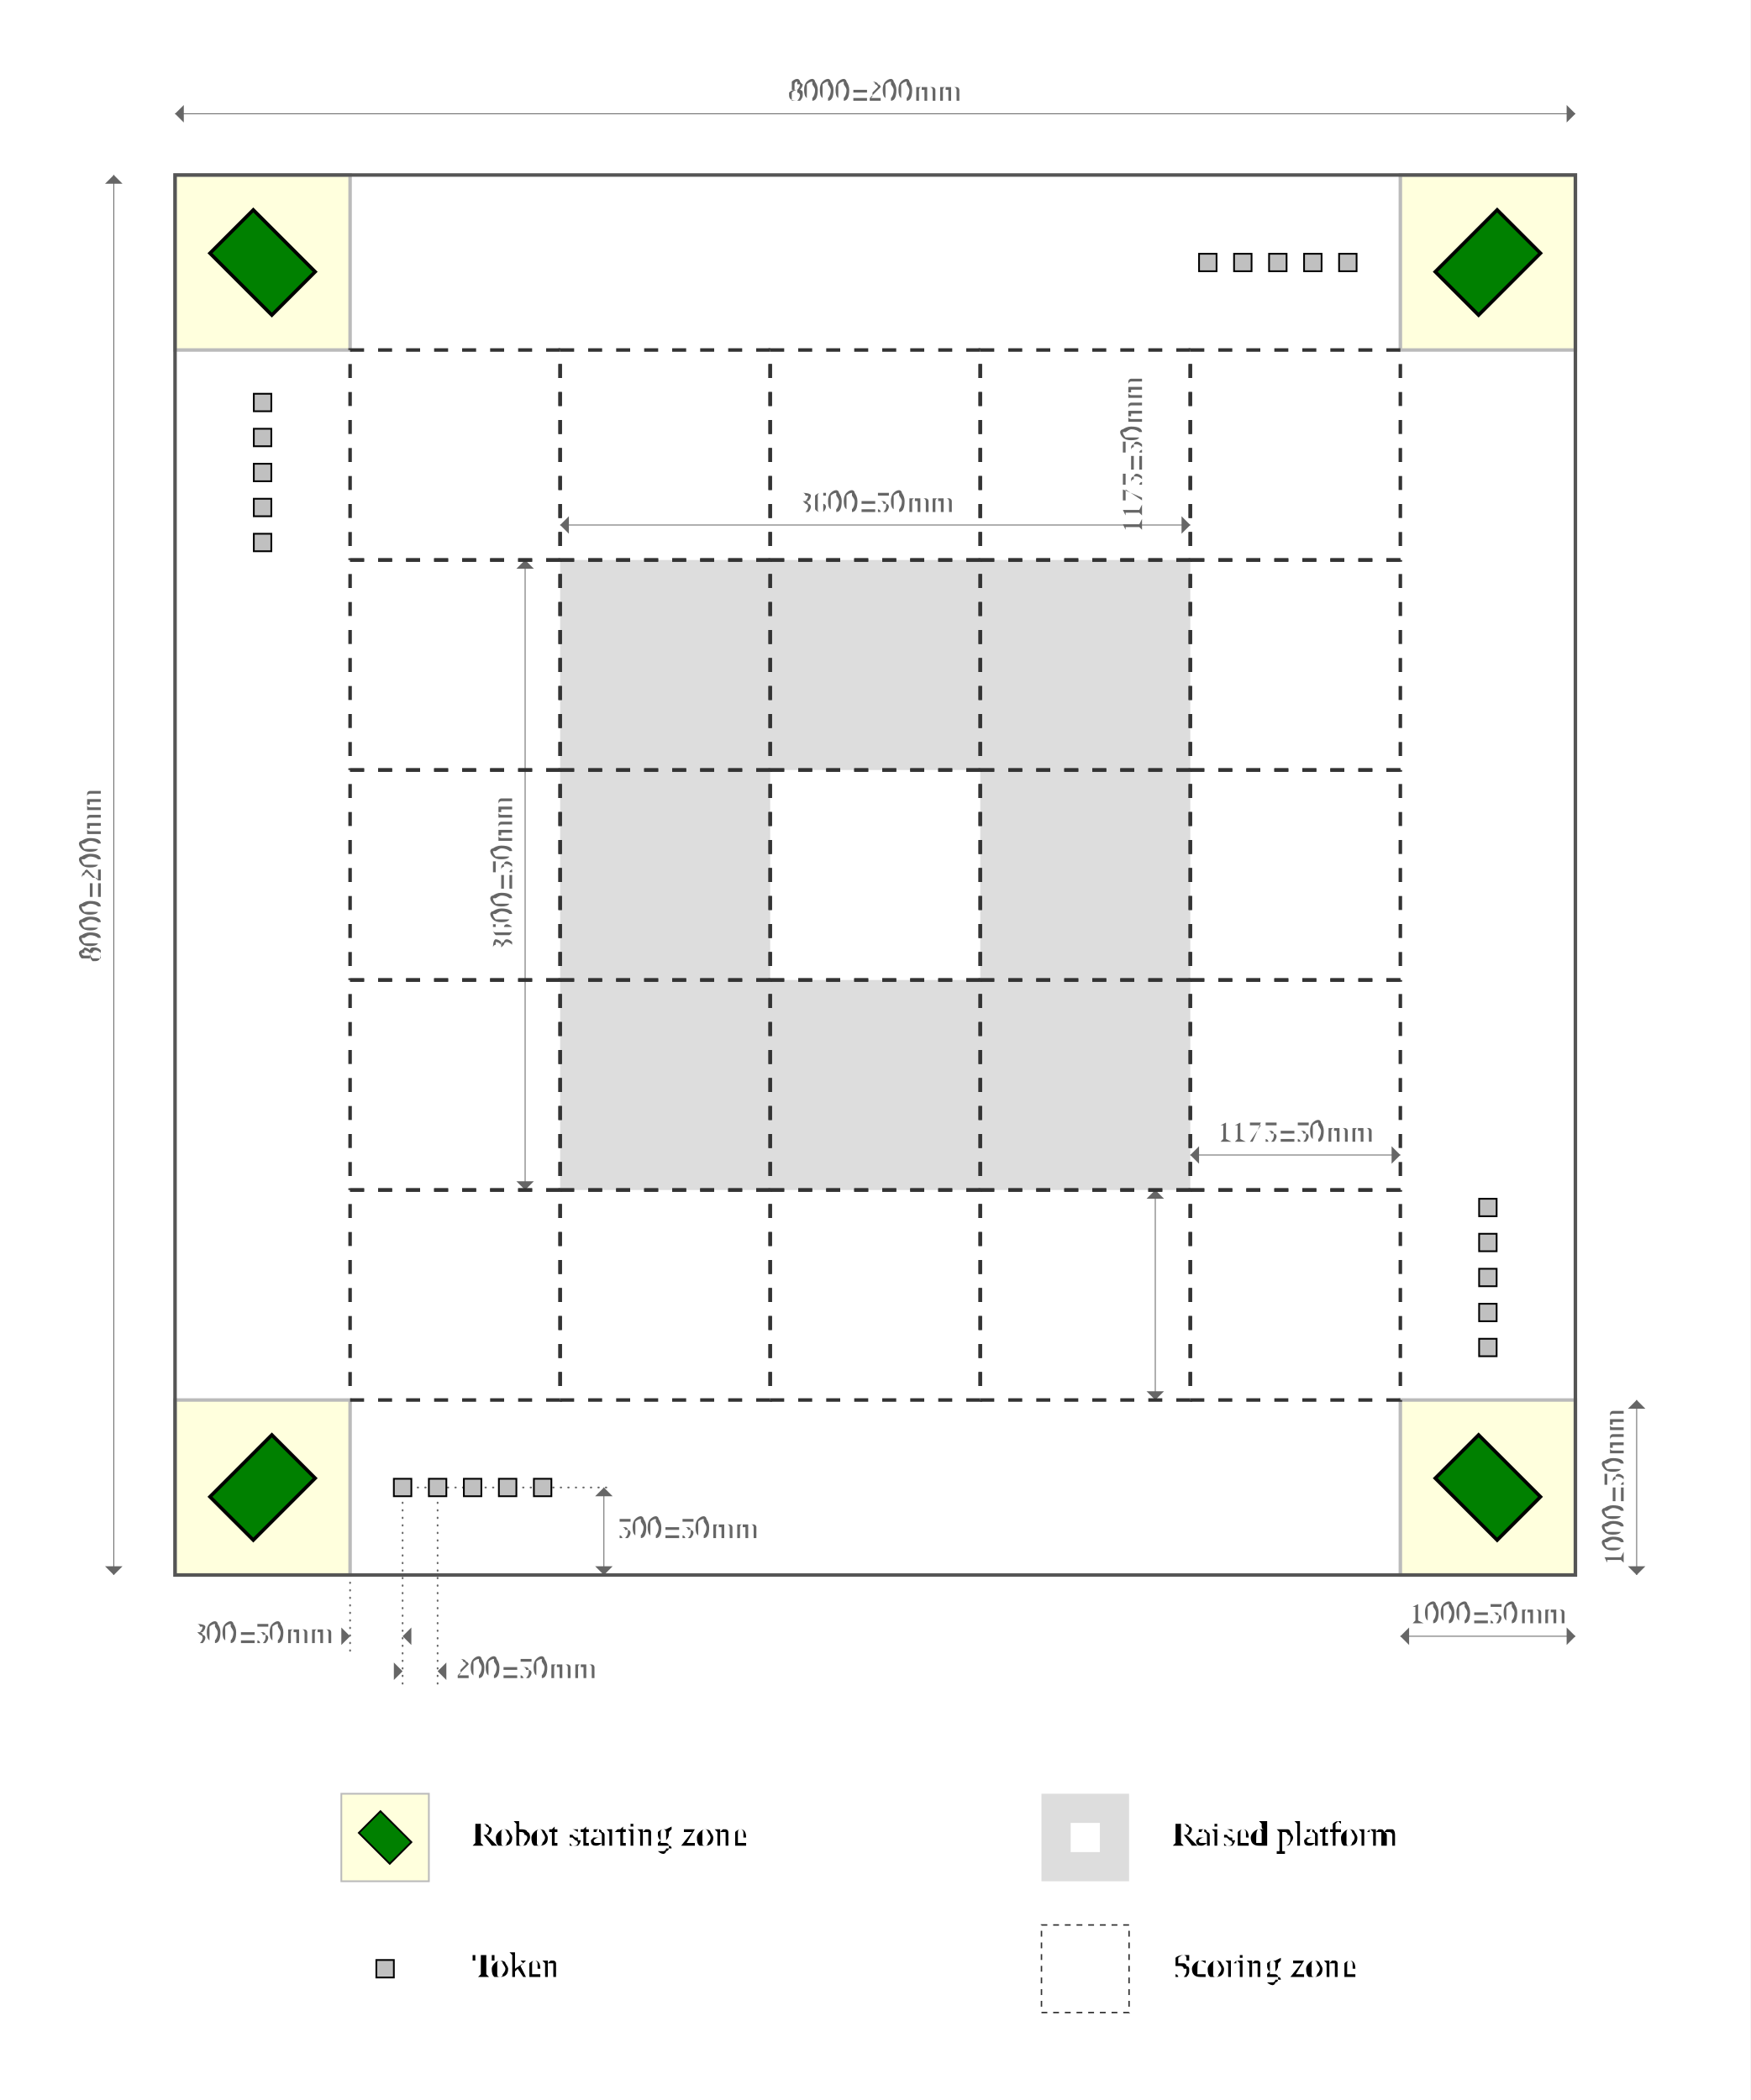
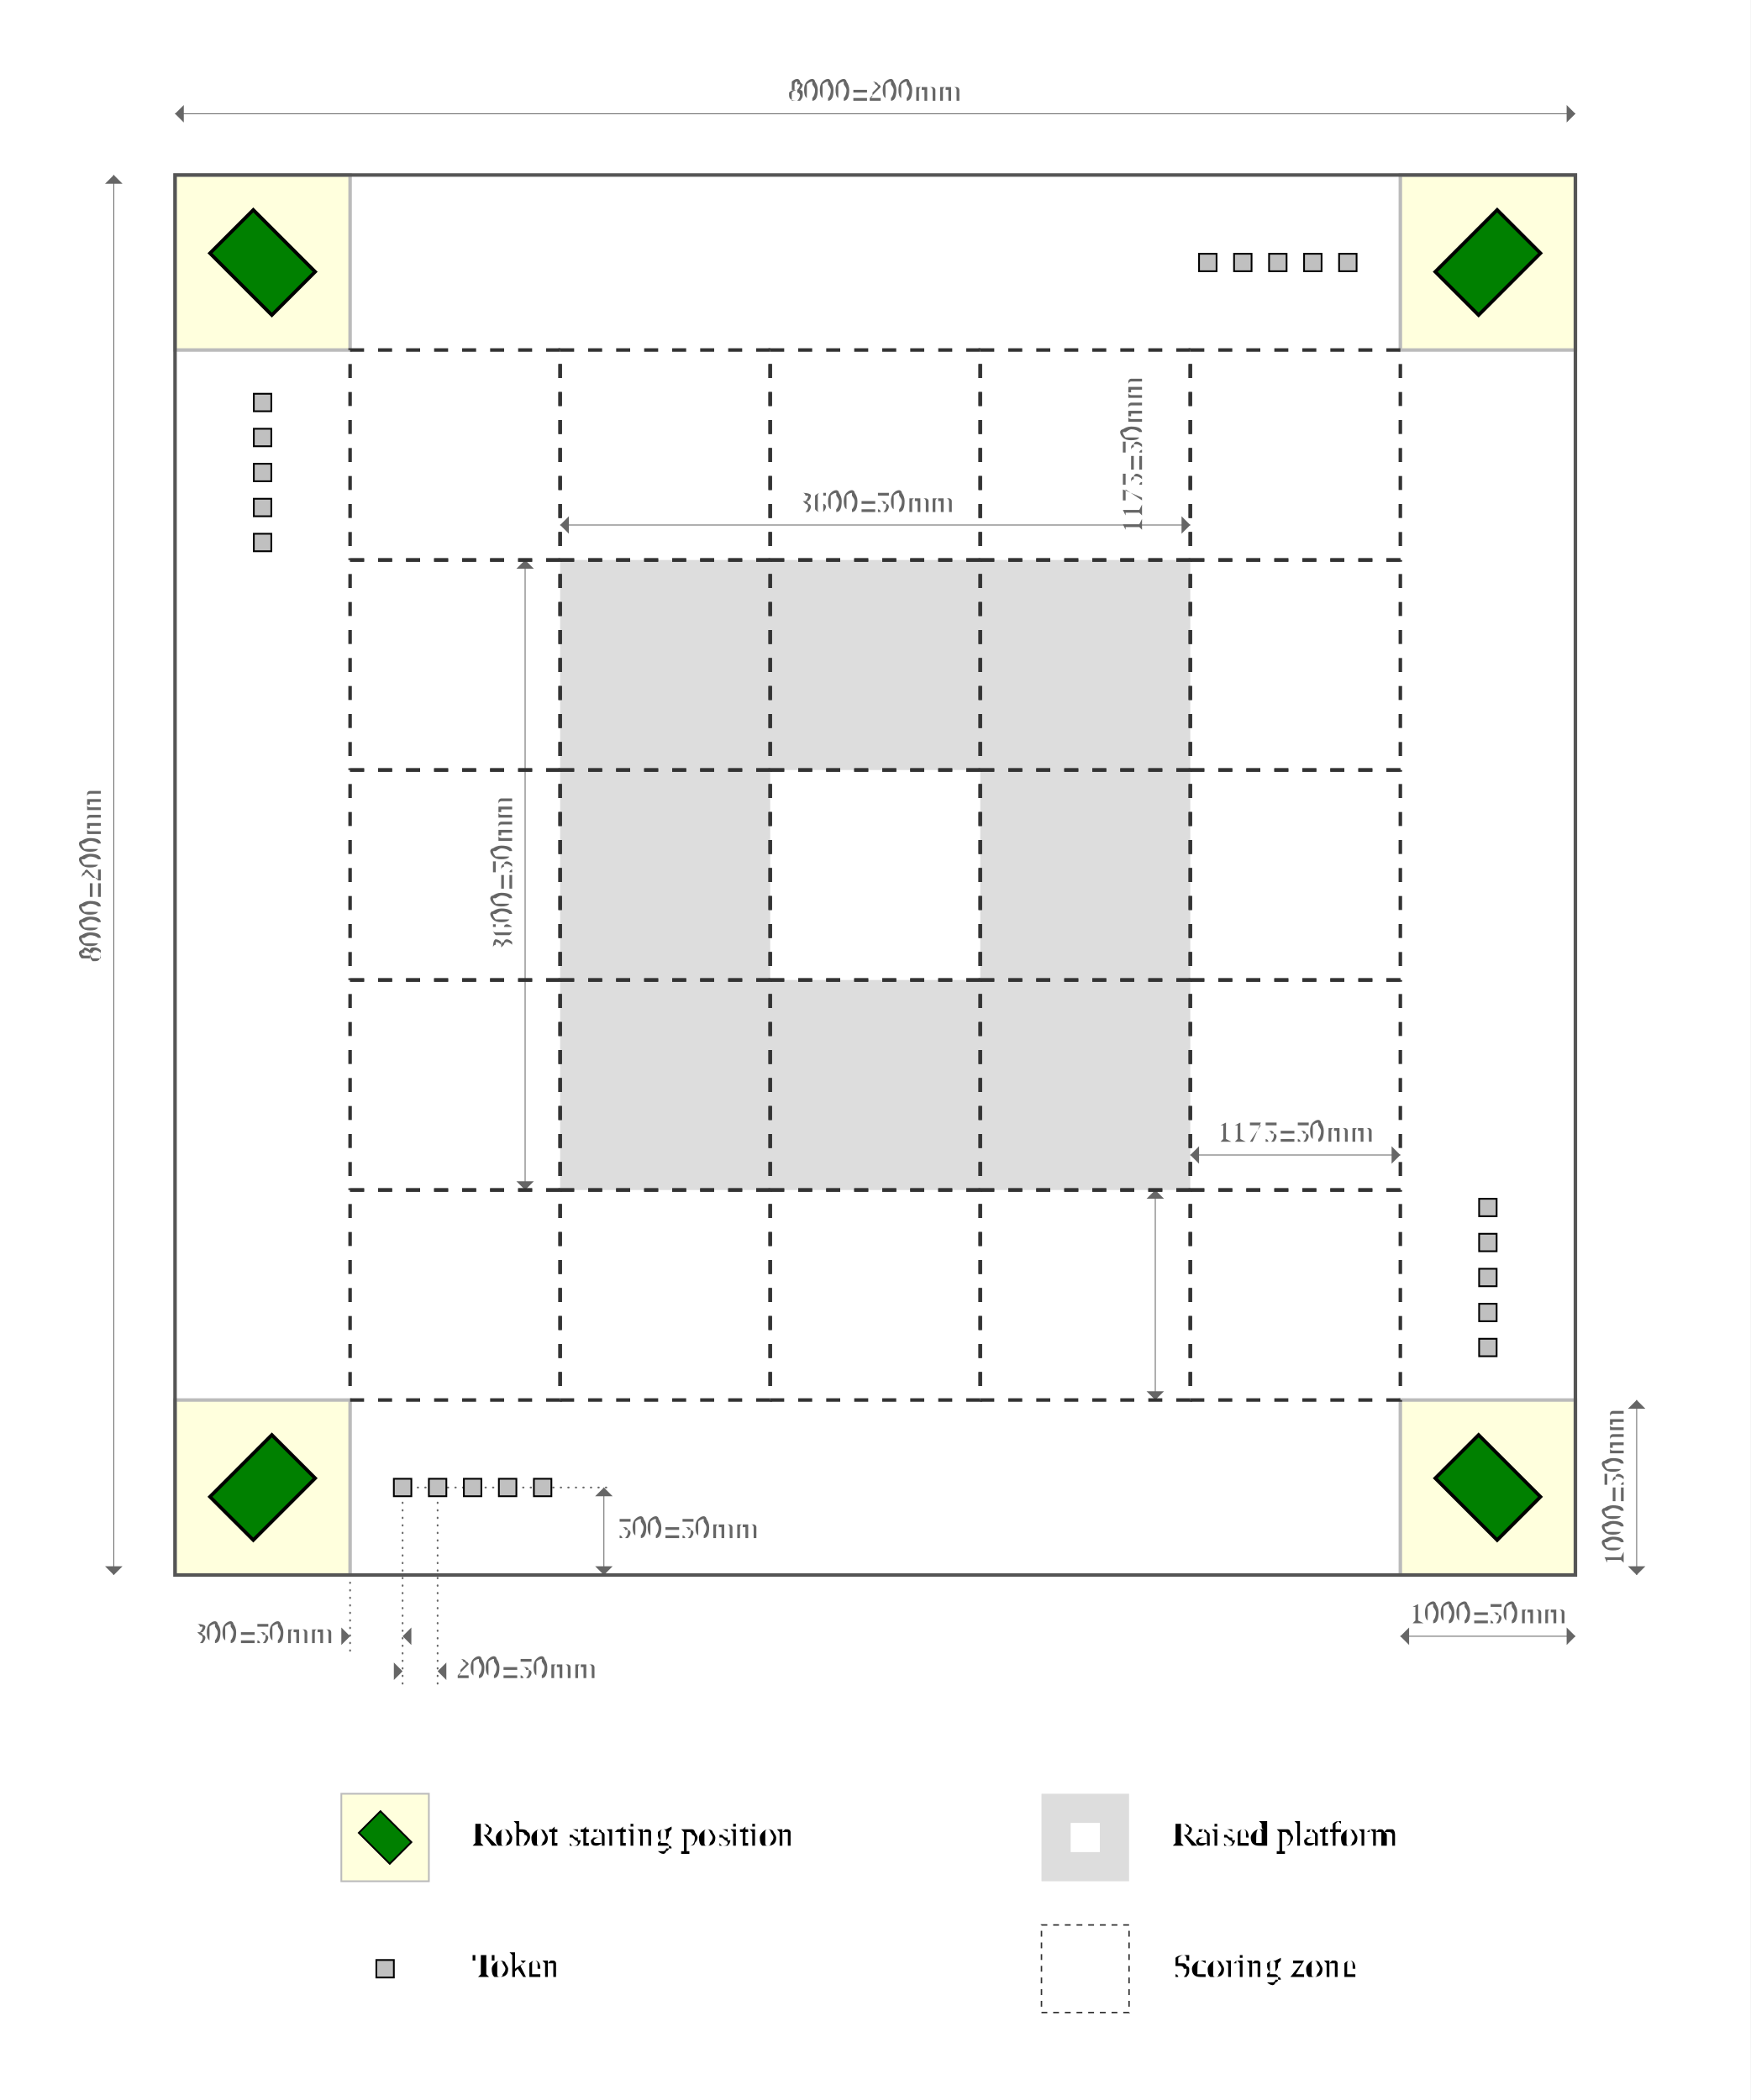
<svg xmlns="http://www.w3.org/2000/svg" xmlns:xlink="http://www.w3.org/1999/xlink" version="1.1" baseProfile="full" width="1000" height="1200">
  <style type="text/css">
    
      .arena-wall {
        fill: none;
        stroke: #555;
        stroke-width: .02;
      }

      #token {
        stroke: black;
        stroke-width: 0.01;
        fill: silver;
      }

      #robot {
        fill: green;
        stroke: black;
        stroke-width: 0.02;
      }

      #volcano {
        fill: #ddd;
      }

      .zone {
        stroke: #333;
        stroke-width: 0.02;
        /*stroke-dasharray: 0.141, 0.141;*/
        stroke-dasharray: 0.08 0.08;
        /*stroke-dashoffset: -50%;*/
        fill: none;
      }

      #start-zone {
        stroke: #bbb;
        stroke-width: 0.02;
        fill: #ffd;
      }

      .dimension line {
        stroke: #666;
        stroke-width: 0.005;
        marker-start: url(#dimension-arrow-head-start);
        marker-end: url(#dimension-arrow-head-end);
      }

      .dimension text {
        fill: #666;
        font-size: 0.175px;
      }
      .dimension text.above {
        text-anchor: middle;
      }
      .dimension text.left-rotated {
        text-anchor: middle;
        transform: rotate(-90deg);
      }
      .dimension text.left {
        text-anchor: end;
        dominant-baseline: middle;
      }
      .dimension text.right {
        text-anchor: start;
        dominant-baseline: middle;
      }

      .dimension-arrow-head {
        fill: #666;
      }

      .dimension-guide {
        stroke: #666;
        stroke-width: 0.01;
        stroke-dasharray: 0.003 0.04;
        stroke-linecap: round;
        fill: none;
      }

      .legend-label {
        font-size: 0.2px;
        text-anchor: start;
        dominant-baseline: middle;
      }
    
  </style>
  <defs>
    <rect x="-0.05" y="-0.05" width="0.10" height="0.10" id="token" />
    <rect width="0.35" height="0.5" x="-0.175" y="-0.25" id="robot" />
    <g id="start-zone">
      <rect x="-0.5" y="-0.5" width="1" height="1" />
    </g>
    <g id="start-zone-with-robot">
      <use xlink:href="#start-zone" />
      <use xlink:href="#robot" transform="rotate(135)" />
    </g>
    <g id="start-area">
      <use xlink:href="#start-zone-with-robot" transform="translate(0.5 0.5)" />
      <use xlink:href="#token" transform="translate(0.5 1.3)" />
      <use xlink:href="#token" transform="translate(0.5 1.5)" />
      <use xlink:href="#token" transform="translate(0.5 1.7)" />
      <use xlink:href="#token" transform="translate(0.5 1.9)" />
      <use xlink:href="#token" transform="translate(0.5 2.1)" />
    </g>
    <g id="zone">
      <rect x="-0.6" y="-0.6" width="1.2" height="1.2" class="zone" />
    </g>
    <g id="volcano">
      <path d="M-1.8 -1.8 v3.6 h3.6 v-3.6 h-3.6 l1.2 1.2 h1.2 v1.2 h-1.2 v-1.2" />
    </g>
    <g id="dimension-arrow-head" transform="scale(0.05)">
      <path d="M0,0 L1,1 L1,-1 L0,0" class="dimension-arrow-head" />
    </g>
    <marker id="dimension-arrow-head-start" orient="auto" markerWidth="1" markerHeight="2" refX="0" refY="1" markerUnits="userSpaceOnUse">
      <use xlink:href="#dimension-arrow-head" transform="translate(0 1)" />
    </marker>
    <marker id="dimension-arrow-head-end" orient="auto" markerWidth="1" markerHeight="2" refX="1" refY="1" markerUnits="userSpaceOnUse">
      <use xlink:href="#dimension-arrow-head" transform="translate(1 1) scale(-1 1)" />
    </marker>
  </defs>
  <rect width="100%" height="100%" fill="white" />
  <g id="arena-space" transform="scale(100)">
    <g id="arena" transform="translate(1 1)">
      <line x1="1" y1="8" x2="1" y2="8.45" class="dimension-guide" />
      <line x1="1.3" y1="7.5" x2="1.3" y2="8.65" class="dimension-guide" />
      <line x1="1.5" y1="7.5" x2="1.5" y2="8.65" class="dimension-guide" />
      <line x1="1.3" y1="7.5" x2="2.5" y2="7.5" class="dimension-guide" />
      <g class="dimension" transform="translate(1.15 8.35)">
        <use xlink:href="#dimension-arrow-head" transform="translate(-0.15 0) scale(-1 1)" />
        <use xlink:href="#dimension-arrow-head" transform="translate(0.15 0)" />
        <text x="-0.25" y="0" class="left">300±50mm</text>
      </g>
      <g class="dimension" transform="translate(1.4 8.55)">
        <use xlink:href="#dimension-arrow-head" transform="translate(-0.1 0) scale(-1 1)" />
        <use xlink:href="#dimension-arrow-head" transform="translate(0.1 0)" />
        <text x="0.2" y="0" class="right">200±50mm</text>
      </g>
      <g class="dimension" transform="translate(2.45 7.75)">
        <line x1="0" y1="-0.25" x2="0" y2="0.25" />
        <text x="0.075" y="0" class="right">500±50mm</text>
      </g>
      <use xlink:href="#start-area" />
      <use xlink:href="#start-area" transform="rotate(90 4 4)" />
      <use xlink:href="#start-area" transform="rotate(180 4 4)" />
      <use xlink:href="#start-area" transform="rotate(270 4 4)" />
      <g class="dimension" transform="translate(7.5 8.35)">
        <line x1="-0.5" y1="0" x2="0.5" y2="0" />
        <text x="0" y="-0.075" class="above">1000±50mm</text>
      </g>
      <g class="dimension" transform="translate(8.35 7.5)">
        <line x1="0" y1="-0.5" x2="0" y2="0.5" />
        <text x="0" y="-0.075" class="left-rotated">1000±50mm</text>
      </g>
      <rect width="8" height="8" x="0" y="0" class="arena-wall" />
      <g class="dimension" transform="translate(4 -0.35)">
        <line x1="-4" y1="0" x2="4" y2="0" />
        <text x="0" y="-0.075" class="above">8000±200mm</text>
      </g>
      <g class="dimension" transform="translate(-0.35 4)">
        <line x1="0" y1="-4" x2="0" y2="4" />
        <text x="0" y="-0.075" class="left-rotated">8000±200mm</text>
      </g>
      <use xlink:href="#volcano" transform="translate(4 4)" />
      <g class="dimension" transform="translate(4 3.2)">
        <line x1="1.8" y1="2.4" x2="3.0" y2="2.4" />
        <text x="2.4" y="2.325" class="above">1175±50mm</text>
      </g>
      <g class="dimension" transform="translate(3.2 4)">
        <line x1="2.4" y1="1.8" x2="2.4" y2="3.0" />
        <text x="2.4" y="2.325" class="left-rotated">1175±50mm</text>
      </g>
      <g class="dimension" transform="translate(4 2)">
        <line x1="-1.8" y1="0" x2="1.8" y2="0" />
        <text x="0" y="-0.075" class="above">3600±50mm</text>
      </g>
      <g class="dimension" transform="translate(2 4)">
        <line x1="0" y1="-1.8" x2="0" y2="1.8" />
        <text x="0" y="-0.075" class="left-rotated">3600±50mm</text>
      </g>
      <g transform="translate(4 4)">
        <use xlink:href="#zone" />
        <use xlink:href="#zone" transform="translate(-1.2 -1.2)" />
        <use xlink:href="#zone" transform="translate(-1.2 0)" />
        <use xlink:href="#zone" transform="translate(-1.2 1.2)" />
        <use xlink:href="#zone" transform="translate(0 1.2)" />
        <use xlink:href="#zone" transform="translate(1.2 1.2)" />
        <use xlink:href="#zone" transform="translate(1.2 0)" />
        <use xlink:href="#zone" transform="translate(1.2 -1.2)" />
        <use xlink:href="#zone" transform="translate(0 -1.2)" />
        <use xlink:href="#zone" transform="translate(0 -2.4)" />
        <use xlink:href="#zone" transform="translate(1.2 -2.4)" />
        <use xlink:href="#zone" transform="translate(2.4 -2.4)" />
        <use xlink:href="#zone" transform="translate(2.4 -1.2)" />
        <use xlink:href="#zone" transform="translate(2.4 0)" />
        <use xlink:href="#zone" transform="translate(2.4 1.2)" />
        <use xlink:href="#zone" transform="translate(2.4 2.4)" />
        <use xlink:href="#zone" transform="translate(1.2 2.4)" />
        <use xlink:href="#zone" transform="translate(0 2.4)" />
        <use xlink:href="#zone" transform="translate(-1.2 2.4)" />
        <use xlink:href="#zone" transform="translate(-2.4 2.4)" />
        <use xlink:href="#zone" transform="translate(-2.4 1.2)" />
        <use xlink:href="#zone" transform="translate(-2.4 0)" />
        <use xlink:href="#zone" transform="translate(-2.4 -1.2)" />
        <use xlink:href="#zone" transform="translate(-2.4 -2.4)" />
        <use xlink:href="#zone" transform="translate(-1.2 -2.4)" />
      </g>
    </g>
    <g id="legend" transform="translate(2.2 10.5)">
      <g transform="translate(0 0)">
        <use xlink:href="#start-zone-with-robot" transform="scale(0.5)" />
-         <text x="0.5" y="0" class="legend-label">Robot starting zone</text>
+         <text x="0.5" y="0" class="legend-label">Robot starting position</text>
      </g>
      <g transform="translate(0 0.75)">
        <use xlink:href="#token" />
        <text x="0.5" y="0" class="legend-label">Token</text>
      </g>
      <g transform="translate(4 0)">
        <use xlink:href="#volcano" transform="scale(0.139)" />
        <text x="0.5" y="0" class="legend-label">Raised platform</text>
      </g>
      <g transform="translate(4 0.75)">
        <use xlink:href="#zone" transform="scale(0.417)" />
        <text x="0.5" y="0" class="legend-label">Scoring zone</text>
      </g>
    </g>
  </g>
</svg>
